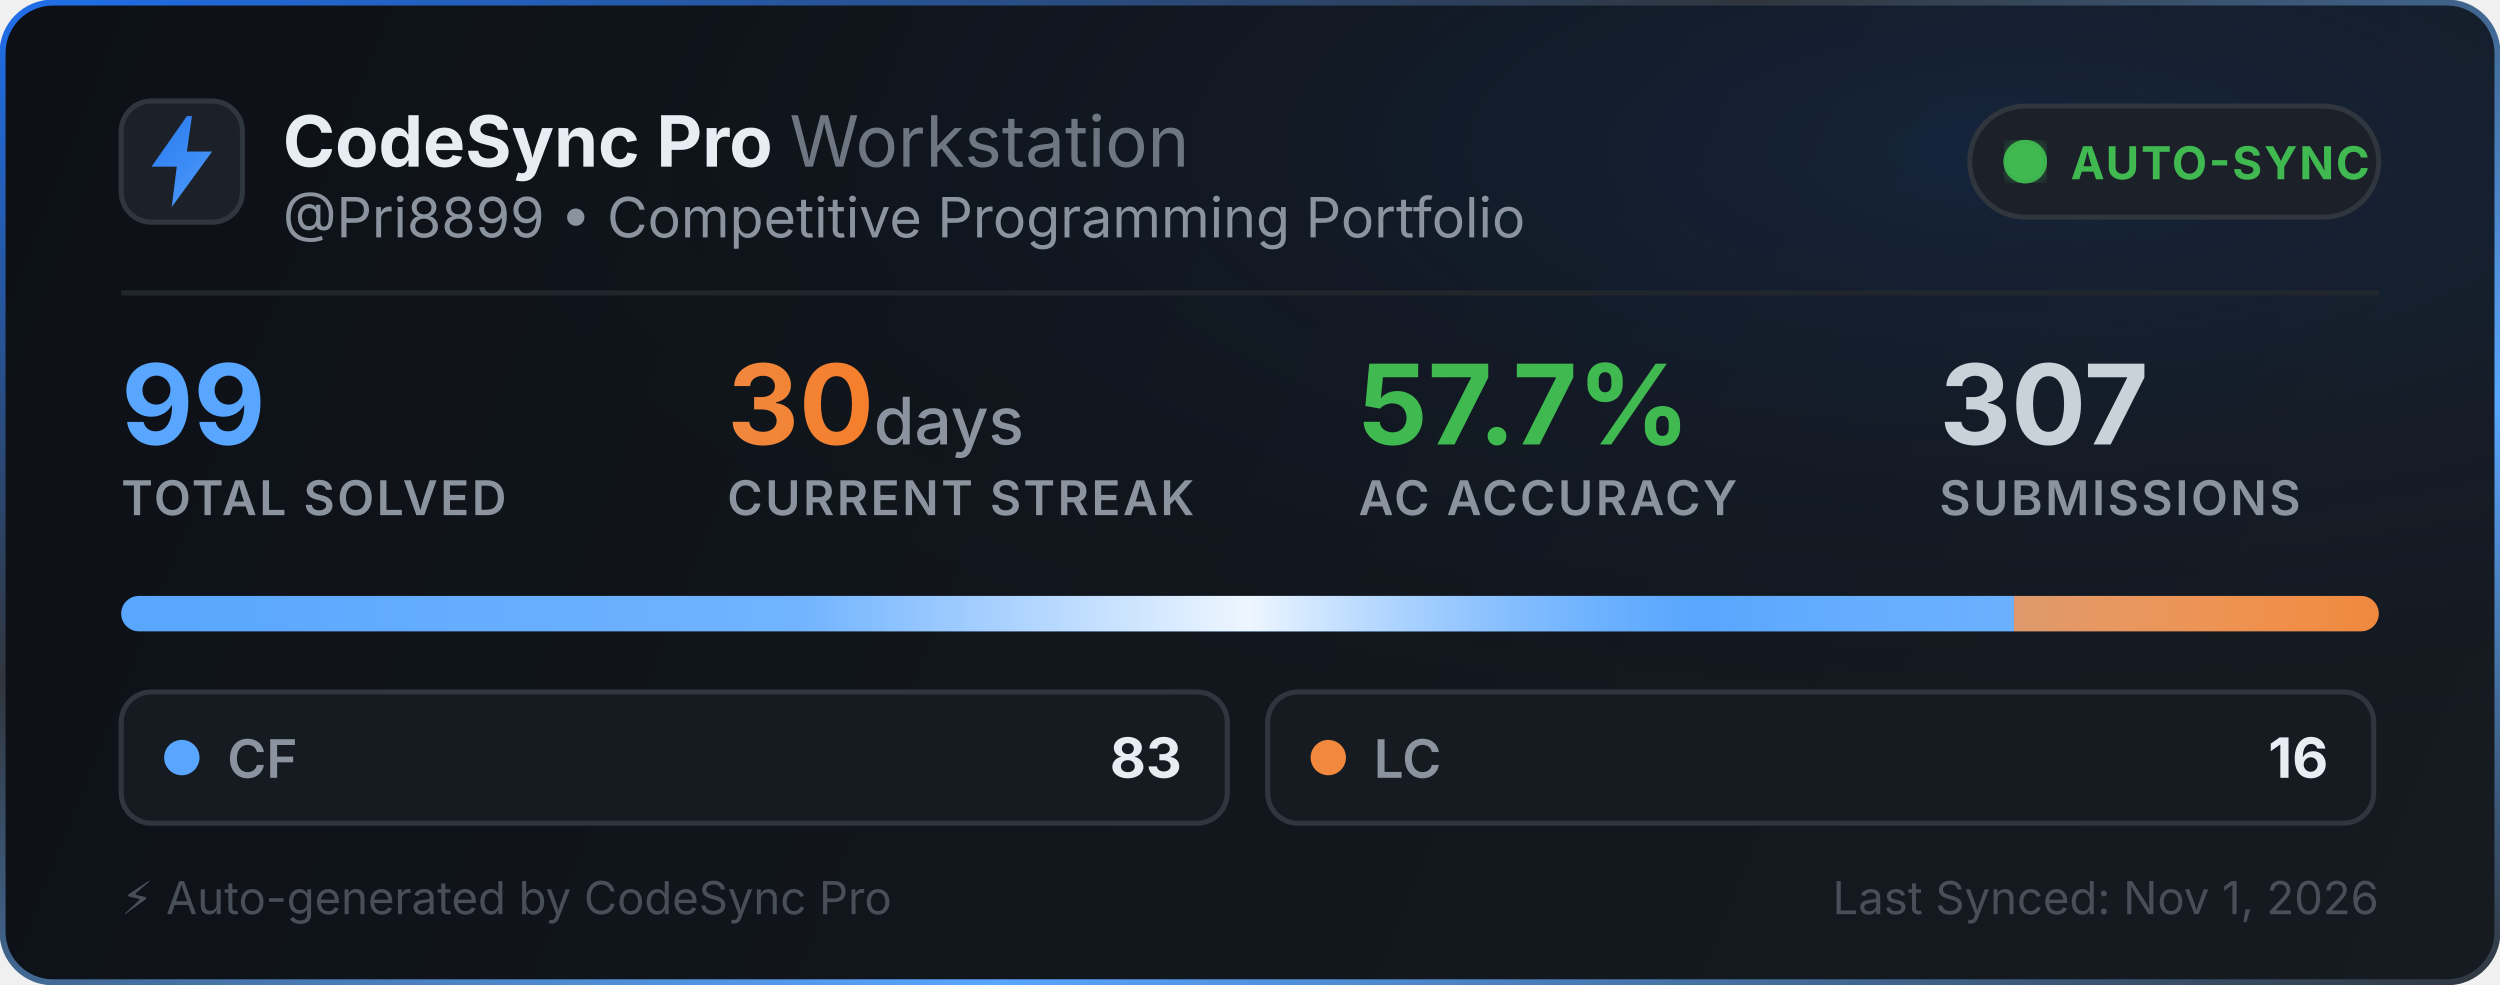
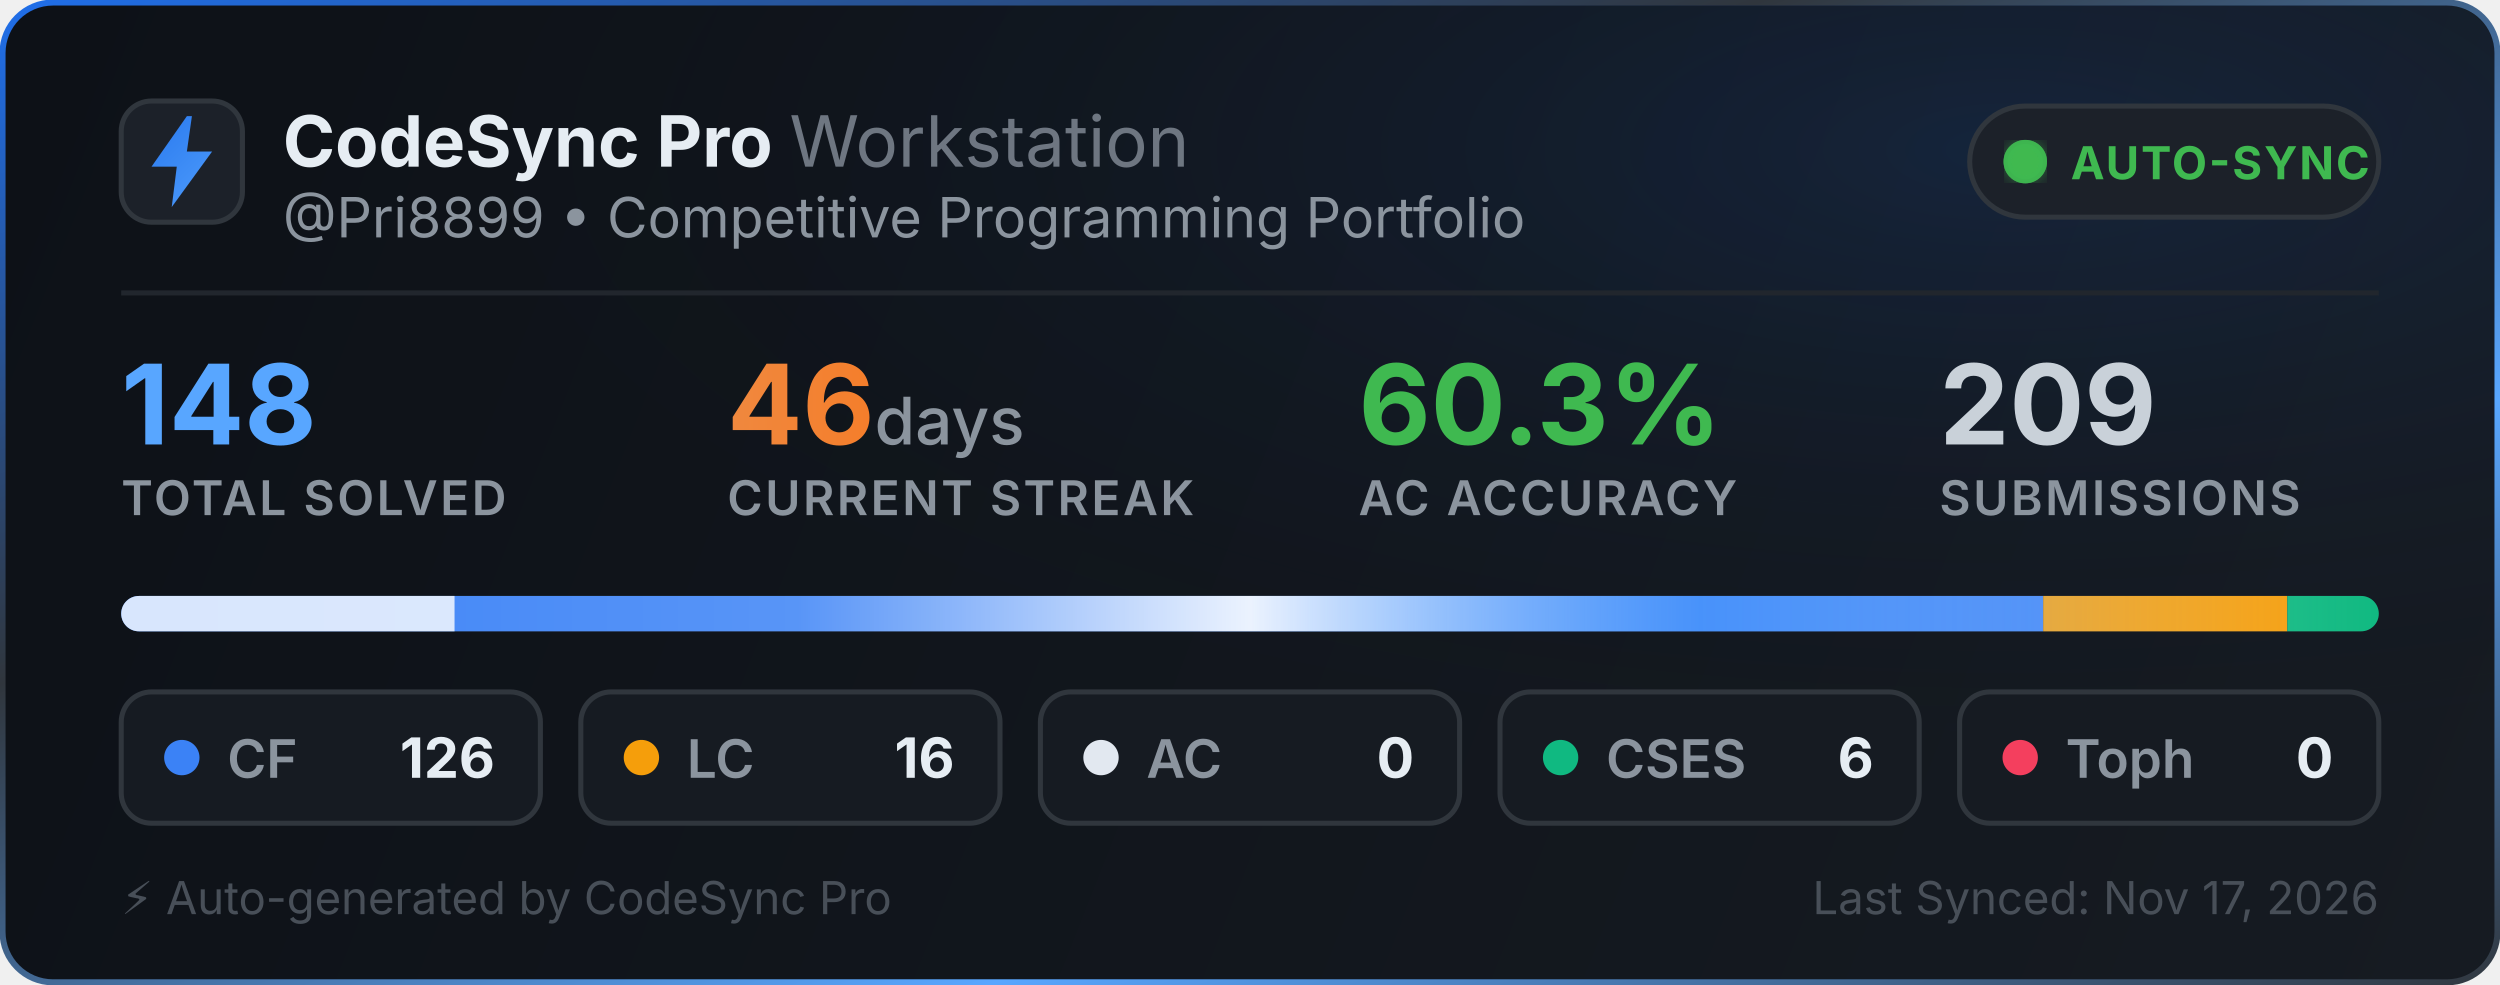
<svg xmlns="http://www.w3.org/2000/svg" width="495" height="195" viewBox="0 0 495 195" fill="none">
  <defs>
    <linearGradient id="bg" x1="0" y1="0" x2="495" y2="195" gradientUnits="userSpaceOnUse">
      <stop offset="0%" stop-color="#0d1117" />
      <stop offset="100%" stop-color="#161b22" />
    </linearGradient>
    <linearGradient id="border-flow" x1="0%" y1="0%" x2="100%" y2="100%">
      <stop offset="0%" stop-color="#1f6feb">
        <animate attributeName="stop-color" values="#1f6feb; #58a6ff; #3fb950; #1f6feb" dur="6s" repeatCount="indefinite" />
      </stop>
      <stop offset="35%" stop-color="#30363d">
        <animate attributeName="stop-color" values="#30363d; #1f6feb; #30363d; #30363d" dur="6s" repeatCount="indefinite" />
      </stop>
      <stop offset="70%" stop-color="#58a6ff">
        <animate attributeName="stop-color" values="#58a6ff; #3fb950; #1f6feb; #58a6ff" dur="6s" repeatCount="indefinite" />
      </stop>
      <stop offset="100%" stop-color="#30363d">
        <animate attributeName="stop-color" values="#30363d; #30363d; #58a6ff; #30363d" dur="6s" repeatCount="indefinite" />
      </stop>
    </linearGradient>
    <radialGradient id="aurora" cx="80%" cy="15%" r="65%">
      <stop offset="0%" stop-color="#1f6feb" stop-opacity="0.14">
        <animate attributeName="stop-opacity" values="0.06; 0.22; 0.06" dur="3.5s" repeatCount="indefinite" />
      </stop>
      <stop offset="100%" stop-color="#0d1117" stop-opacity="0" />
    </radialGradient>
    <linearGradient id="icon-grad" x1="0" y1="0" x2="24" y2="24" gradientUnits="userSpaceOnUse">
      <stop offset="0%" stop-color="#1f6feb">
        <animate attributeName="stop-color" values="#1f6feb; #58a6ff; #388bfd; #1f6feb" dur="2.5s" repeatCount="indefinite" />
      </stop>
      <stop offset="100%" stop-color="#58a6ff">
        <animate attributeName="stop-color" values="#58a6ff; #79c0ff; #1f6feb; #58a6ff" dur="2.5s" repeatCount="indefinite" />
      </stop>
    </linearGradient>
    <linearGradient id="streak-flame" x1="0%" y1="0%" x2="100%" y2="0%">
      <stop offset="0%" stop-color="#f0883e">
        <animate attributeName="stop-color" values="#f0883e; #ff7b72; #f97316; #f0883e" dur="2.2s" repeatCount="indefinite" />
      </stop>
      <stop offset="100%" stop-color="#f97316">
        <animate attributeName="stop-color" values="#f97316; #f0883e; #ff7b72; #f97316" dur="2.2s" repeatCount="indefinite" />
      </stop>
    </linearGradient>
    <linearGradient id="laser-sweep" x1="0%" y1="0%" x2="100%" y2="0%">
      <stop offset="0%" stop-color="#ffffff" stop-opacity="0" />
      <stop offset="30%" stop-color="#ffffff" stop-opacity="0.15" />
      <stop offset="50%" stop-color="#ffffff" stop-opacity="0.9" />
      <stop offset="70%" stop-color="#58a6ff" stop-opacity="0.45" />
      <stop offset="100%" stop-color="#ffffff" stop-opacity="0" />
      <animate attributeName="x1" values="-150%; 150%" dur="2.4s" repeatCount="indefinite" />
      <animate attributeName="x2" values="-50%; 250%" dur="2.4s" repeatCount="indefinite" />
    </linearGradient>
    <clipPath id="bar-clip">
      <rect x="24" y="118" width="447" height="7" rx="3.5" />
    </clipPath>
    <filter id="glow">
      <feGaussianBlur stdDeviation="2" result="blur" />
      <feMerge>
        <feMergeNode in="blur" />
        <feMergeNode in="SourceGraphic" />
      </feMerge>
    </filter>
  </defs>
  <style>
    .title { font-family: -apple-system, BlinkMacSystemFont, "Segoe UI", Inter, Helvetica, Arial, sans-serif; font-size: 14px; font-weight: 700; fill: #e6edf3; }
    .subtitle { font-family: -apple-system, BlinkMacSystemFont, "Segoe UI", Inter, Helvetica, Arial, sans-serif; font-size: 11px; fill: #8b949e; }
    .stat-val { font-family: -apple-system, BlinkMacSystemFont, "Segoe UI", Inter, Helvetica, Arial, sans-serif; font-weight: 700; }
    .stat-lbl { font-family: -apple-system, BlinkMacSystemFont, "Segoe UI", Inter, Helvetica, Arial, sans-serif; font-size: 9.5px; font-weight: 600; fill: #8b949e; letter-spacing: 0.5px; }
  </style>
  <rect x="0.5" y="0.5" width="494" height="194" rx="10" fill="url(#bg)" stroke="url(#border-flow)" stroke-width="1.2" />
  <rect x="1" y="1" width="493" height="193" rx="10" fill="url(#aurora)" pointer-events="none" />
  <g transform="translate(24, 20)">
    <rect width="24" height="24" rx="6" fill="#1c2129" stroke="#30363d" stroke-width="1" />
    <path d="M13 3L6 13h5l-1 8 8-11h-5l1-7z" fill="url(#icon-grad)" />
  </g>
  <g>
    <text x="56" y="33" class="title">CodeSync Pro <tspan font-weight="400" fill="#6e7681">Workstation</tspan>
    </text>
    <text x="56" y="47" class="subtitle">@Pri8899 • Competitive Programming Portfolio</text>
  </g>
  <g transform="translate(390, 21)">
    <rect width="81" height="22" rx="11" fill="#1c2129" stroke="#30363d" stroke-width="1" />
    <circle cx="11" cy="11" r="3.5" fill="#3fb950" filter="url(#glow)" />
    <circle cx="11" cy="11" r="3.5" fill="none" stroke="#3fb950" stroke-width="1.6" opacity="0.8">
      <animate attributeName="r" values="3.5; 10" dur="2s" repeatCount="indefinite" />
      <animate attributeName="opacity" values="0.85; 0" dur="2s" repeatCount="indefinite" />
      <animate attributeName="stroke-width" values="1.6; 0.2" dur="2s" repeatCount="indefinite" />
    </circle>
    <circle cx="11" cy="11" r="3.5" fill="none" stroke="#3fb950" stroke-width="1.6" opacity="0.8">
      <animate attributeName="r" values="3.5; 10" dur="2s" begin="1s" repeatCount="indefinite" />
      <animate attributeName="opacity" values="0.85; 0" dur="2s" begin="1s" repeatCount="indefinite" />
      <animate attributeName="stroke-width" values="1.6; 0.2" dur="2s" begin="1s" repeatCount="indefinite" />
    </circle>
    <text x="20" y="14.5" font-family="-apple-system, BlinkMacSystemFont, Segoe UI, Inter, Helvetica, Arial, sans-serif" font-size="9" font-weight="700" fill="#3fb950" letter-spacing="0.4px">AUTO-SYNC</text>
  </g>
  <line x1="24" y1="58" x2="471" y2="58" stroke="#21262d" stroke-width="1" />
  <g transform="translate(24, 68)">
    <g>
-       <text x="0" y="20" class="stat-val" font-size="22" fill="#58a6ff">99</text>
+       <text x="0" y="20" class="stat-val" font-size="22" fill="#58a6ff">148</text>
      <text x="0" y="34" class="stat-lbl">TOTAL SOLVED</text>
    </g>
    <g>
-       <text x="120" y="20" class="stat-val" font-size="22" fill="url(#streak-flame)">30<tspan font-size="13" font-weight="500" fill="#8b949e"> days</tspan>
+       <text x="120" y="20" class="stat-val" font-size="22" fill="url(#streak-flame)">46<tspan font-size="13" font-weight="500" fill="#8b949e"> days</tspan>
      </text>
      <text x="120" y="34" class="stat-lbl">CURRENT STREAK</text>
    </g>
    <g>
-       <text x="245" y="20" class="stat-val" font-size="22" fill="#3fb950">57.7%</text>
+       <text x="245" y="20" class="stat-val" font-size="22" fill="#3fb950">60.3%</text>
      <text x="245" y="34" class="stat-lbl">AC ACCURACY</text>
    </g>
    <g>
-       <text x="360" y="20" class="stat-val" font-size="22" fill="#c9d1d9">307</text>
+       <text x="360" y="20" class="stat-val" font-size="22" fill="#c9d1d9">209</text>
      <text x="360" y="34" class="stat-lbl">SUBMISSIONS</text>
    </g>
  </g>
  <g>
    <rect x="24" y="118" width="447" height="7" rx="3.5" fill="#21262d" />
    <g clip-path="url(#bar-clip)">
-       <rect x="24" y="118" width="374.758" height="7" fill="#58a6ff" />
-       <rect x="398.758" y="118" width="72.242" height="7" fill="#f0883e" />
+       <rect x="24" y="118" width="380.554" height="7" fill="#3b82f6" />
+       <rect x="404.554" y="118" width="48.324" height="7" fill="#f59e0b" />
+       <rect x="452.878" y="118" width="18.122" height="7" fill="#10b981" />
      <rect x="24" y="118" width="447" height="7" fill="url(#laser-sweep)" />
+       <rect y="118" width="90" height="7" fill="#ffffff" fill-opacity="0.8">
+         <animate attributeName="x" values="-66; 471; -66" dur="2.8s" repeatCount="indefinite" />
+       </rect>
    </g>
  </g>
  <g transform="translate(24, 137)">
-     <rect width="219" height="26" rx="6" fill="#161b22" stroke="#30363d" stroke-width="1" />
-     <circle cx="12" cy="13" r="3.5" fill="#58a6ff">
+     <rect width="83" height="26" rx="6" fill="#161b22" stroke="#30363d" stroke-width="1" />
+     <circle cx="12" cy="13" r="3.5" fill="#3b82f6">
      <animate attributeName="r" values="3.0; 4.3; 3.0" dur="2s" repeatCount="indefinite" />
      <animate attributeName="opacity" values="0.75; 1; 0.75" dur="2s" repeatCount="indefinite" />
    </circle>
    <text x="21" y="17" font-family="-apple-system, BlinkMacSystemFont, Segoe UI, Inter, Helvetica, Arial, sans-serif" font-size="10.5" font-weight="600" fill="#8b949e">CF</text>
-     <text x="210" y="17" text-anchor="end" font-family="-apple-system, BlinkMacSystemFont, Segoe UI, Inter, Helvetica, Arial, sans-serif" font-size="11" font-weight="700" fill="#e6edf3">83</text>
+     <text x="74" y="17" text-anchor="end" font-family="-apple-system, BlinkMacSystemFont, Segoe UI, Inter, Helvetica, Arial, sans-serif" font-size="11" font-weight="700" fill="#e6edf3">126</text>
  </g>
-   <g transform="translate(251, 137)">
-     <rect width="219" height="26" rx="6" fill="#161b22" stroke="#30363d" stroke-width="1" />
-     <circle cx="12" cy="13" r="3.5" fill="#f0883e">
+   <g transform="translate(115, 137)">
+     <rect width="83" height="26" rx="6" fill="#161b22" stroke="#30363d" stroke-width="1" />
+     <circle cx="12" cy="13" r="3.5" fill="#f59e0b">
      <animate attributeName="r" values="3.0; 4.3; 3.0" dur="2.25s" repeatCount="indefinite" />
      <animate attributeName="opacity" values="0.75; 1; 0.75" dur="2.25s" repeatCount="indefinite" />
    </circle>
    <text x="21" y="17" font-family="-apple-system, BlinkMacSystemFont, Segoe UI, Inter, Helvetica, Arial, sans-serif" font-size="10.5" font-weight="600" fill="#8b949e">LC</text>
-     <text x="210" y="17" text-anchor="end" font-family="-apple-system, BlinkMacSystemFont, Segoe UI, Inter, Helvetica, Arial, sans-serif" font-size="11" font-weight="700" fill="#e6edf3">16</text>
+     <text x="74" y="17" text-anchor="end" font-family="-apple-system, BlinkMacSystemFont, Segoe UI, Inter, Helvetica, Arial, sans-serif" font-size="11" font-weight="700" fill="#e6edf3">16</text>
+   </g>
+   <g transform="translate(206, 137)">
+     <rect width="83" height="26" rx="6" fill="#161b22" stroke="#30363d" stroke-width="1" />
+     <circle cx="12" cy="13" r="3.5" fill="#e2e8f0">
+       <animate attributeName="r" values="3.0; 4.3; 3.0" dur="2.5s" repeatCount="indefinite" />
+       <animate attributeName="opacity" values="0.75; 1; 0.75" dur="2.5s" repeatCount="indefinite" />
+     </circle>
+     <text x="21" y="17" font-family="-apple-system, BlinkMacSystemFont, Segoe UI, Inter, Helvetica, Arial, sans-serif" font-size="10.5" font-weight="600" fill="#8b949e">AC</text>
+     <text x="74" y="17" text-anchor="end" font-family="-apple-system, BlinkMacSystemFont, Segoe UI, Inter, Helvetica, Arial, sans-serif" font-size="11" font-weight="700" fill="#e6edf3">0</text>
+   </g>
+   <g transform="translate(297, 137)">
+     <rect width="83" height="26" rx="6" fill="#161b22" stroke="#30363d" stroke-width="1" />
+     <circle cx="12" cy="13" r="3.5" fill="#10b981">
+       <animate attributeName="r" values="3.0; 4.3; 3.0" dur="2.75s" repeatCount="indefinite" />
+       <animate attributeName="opacity" values="0.75; 1; 0.75" dur="2.75s" repeatCount="indefinite" />
+     </circle>
+     <text x="21" y="17" font-family="-apple-system, BlinkMacSystemFont, Segoe UI, Inter, Helvetica, Arial, sans-serif" font-size="10.5" font-weight="600" fill="#8b949e">CSES</text>
+     <text x="74" y="17" text-anchor="end" font-family="-apple-system, BlinkMacSystemFont, Segoe UI, Inter, Helvetica, Arial, sans-serif" font-size="11" font-weight="700" fill="#e6edf3">6</text>
+   </g>
+   <g transform="translate(388, 137)">
+     <rect width="83" height="26" rx="6" fill="#161b22" stroke="#30363d" stroke-width="1" />
+     <circle cx="12" cy="13" r="3.5" fill="#f43f5e">
+       <animate attributeName="r" values="3.0; 4.3; 3.0" dur="3s" repeatCount="indefinite" />
+       <animate attributeName="opacity" values="0.75; 1; 0.75" dur="3s" repeatCount="indefinite" />
+     </circle>
+     <text x="21" y="17" font-family="-apple-system, BlinkMacSystemFont, Segoe UI, Inter, Helvetica, Arial, sans-serif" font-size="10.5" font-weight="600" fill="#8b949e">Toph</text>
+     <text x="74" y="17" text-anchor="end" font-family="-apple-system, BlinkMacSystemFont, Segoe UI, Inter, Helvetica, Arial, sans-serif" font-size="11" font-weight="700" fill="#e6edf3">0</text>
  </g>
  <text x="24" y="181" font-family="-apple-system, BlinkMacSystemFont, Segoe UI, Inter, Helvetica, Arial, sans-serif" font-size="9" fill="#484f58">⚡ Auto-generated by CodeSync Pro</text>
-   <text x="471" y="181" text-anchor="end" font-family="-apple-system, BlinkMacSystemFont, Segoe UI, Inter, Helvetica, Arial, sans-serif" font-size="9" fill="#484f58">Last Synced: Nov 1, 2026</text>
+   <text x="471" y="181" text-anchor="end" font-family="-apple-system, BlinkMacSystemFont, Segoe UI, Inter, Helvetica, Arial, sans-serif" font-size="9" fill="#484f58">Last Synced: Nov 17, 2026</text>
</svg>
